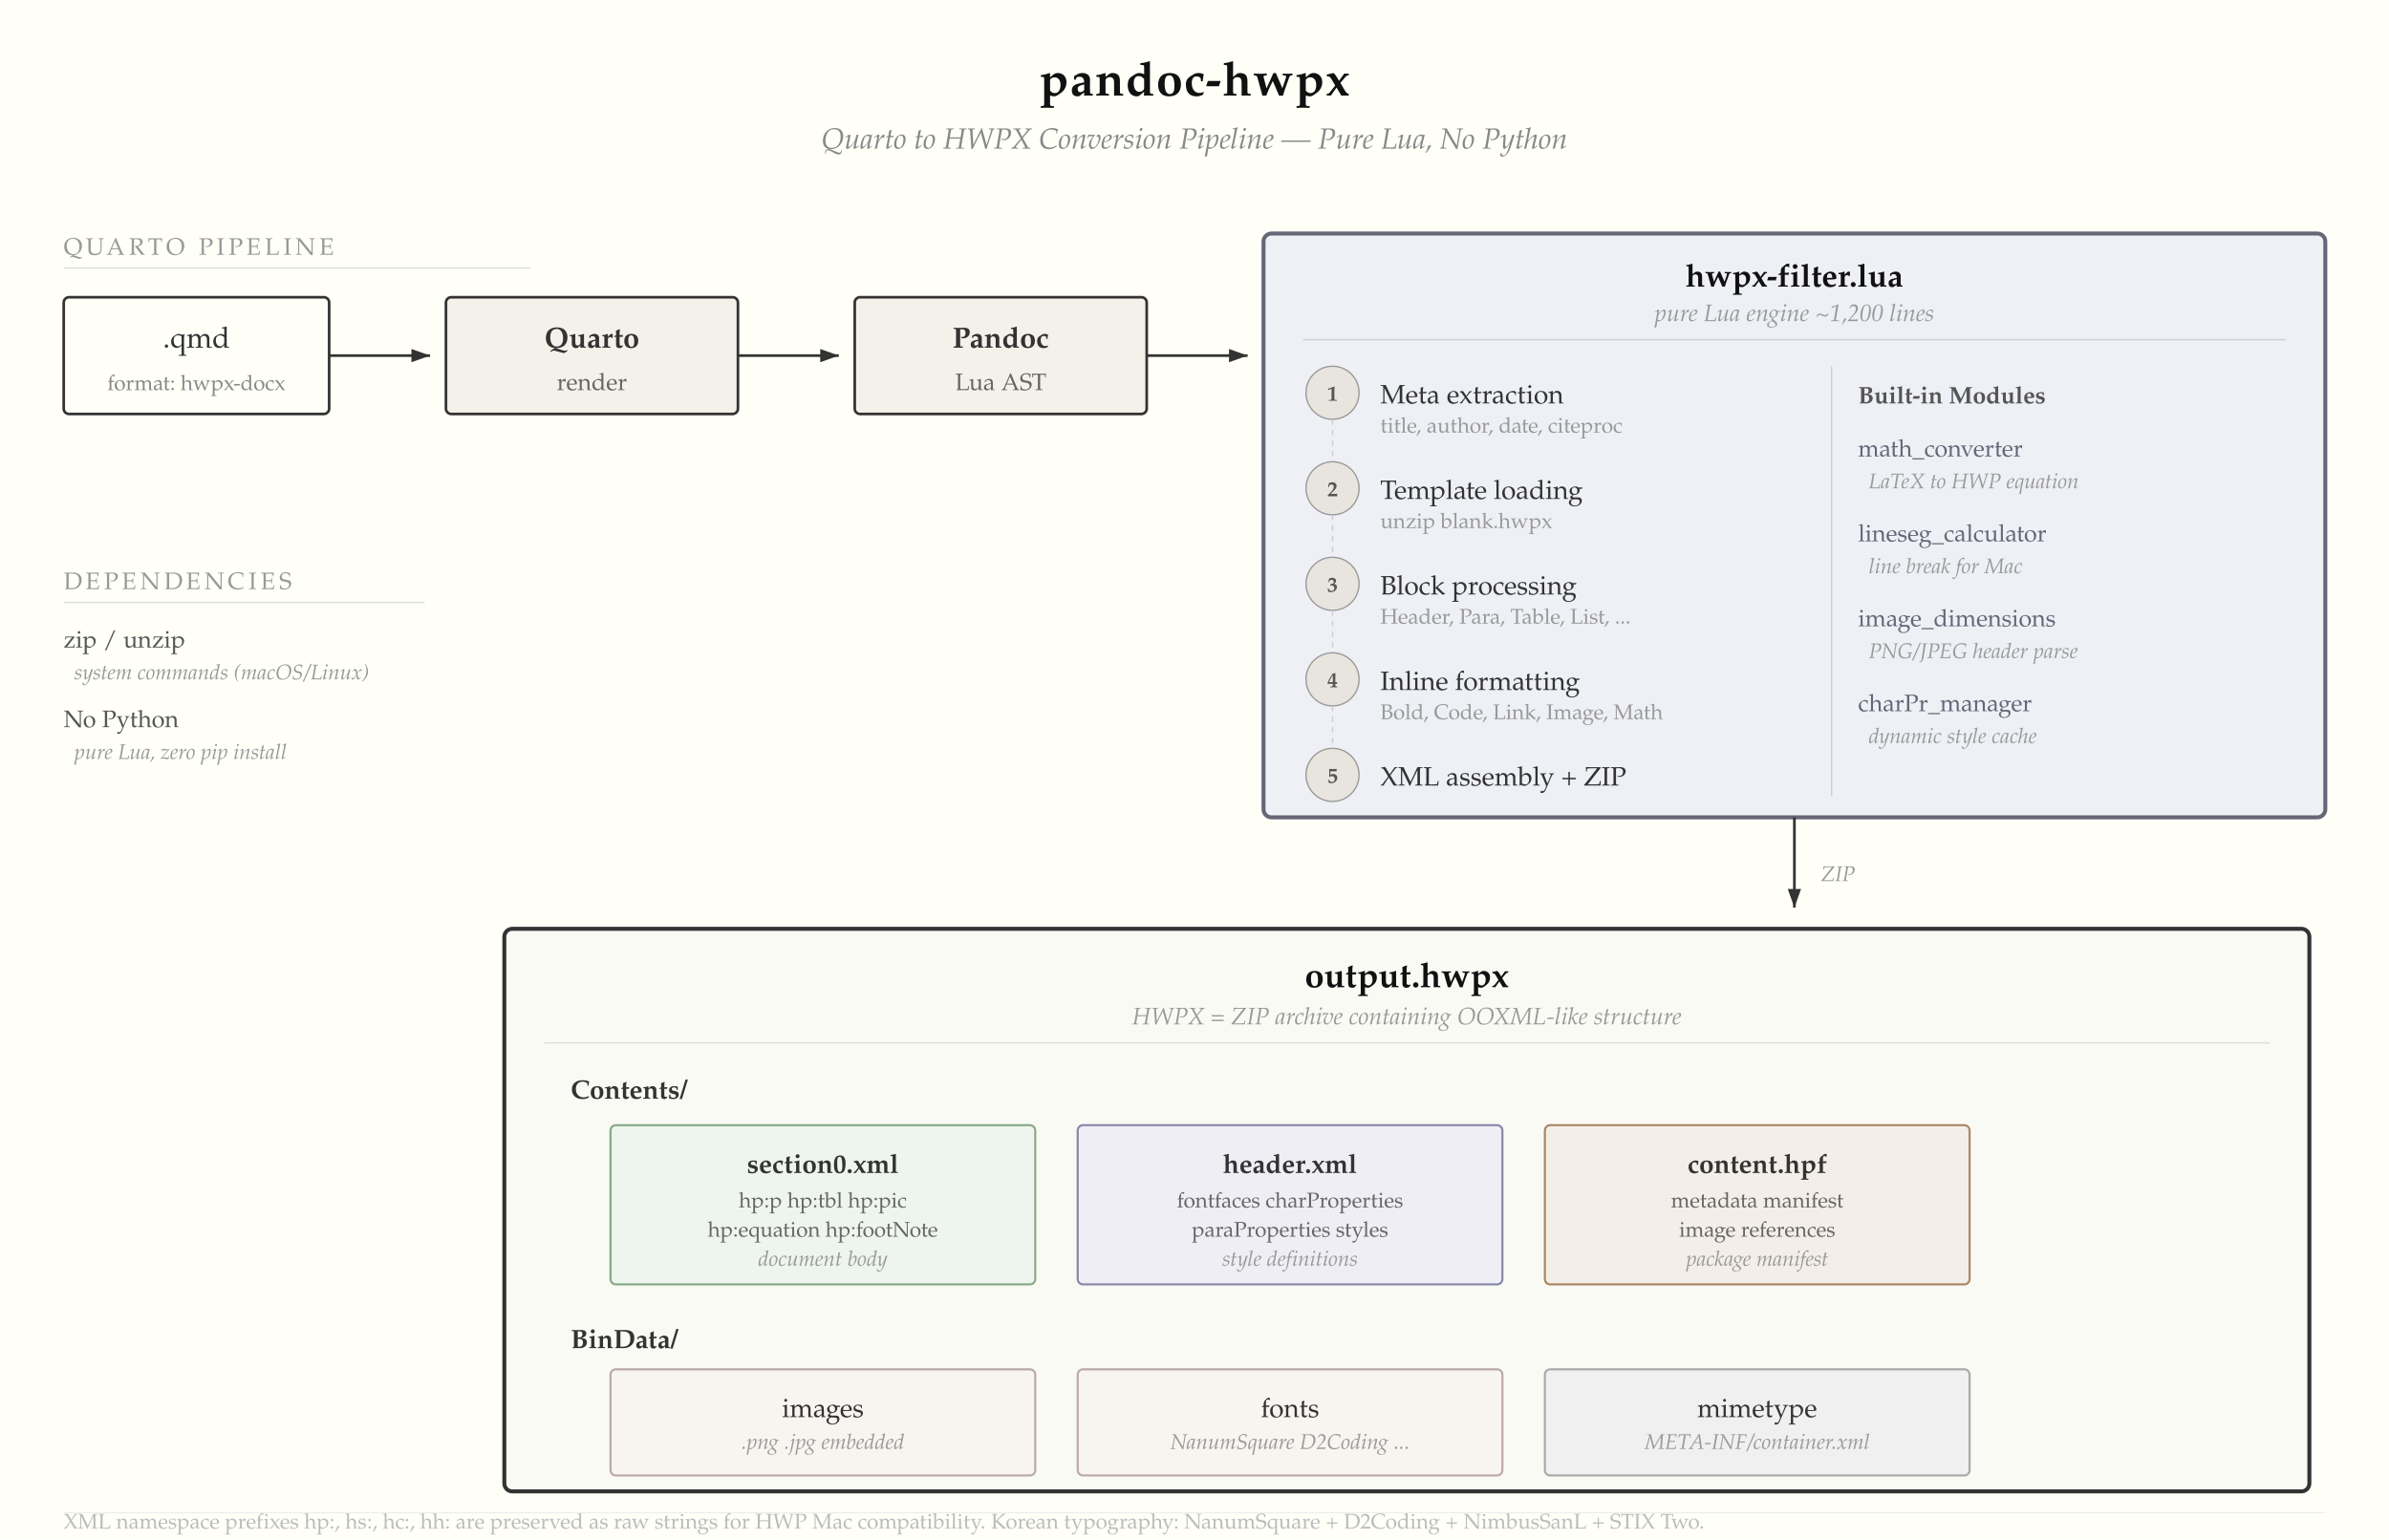
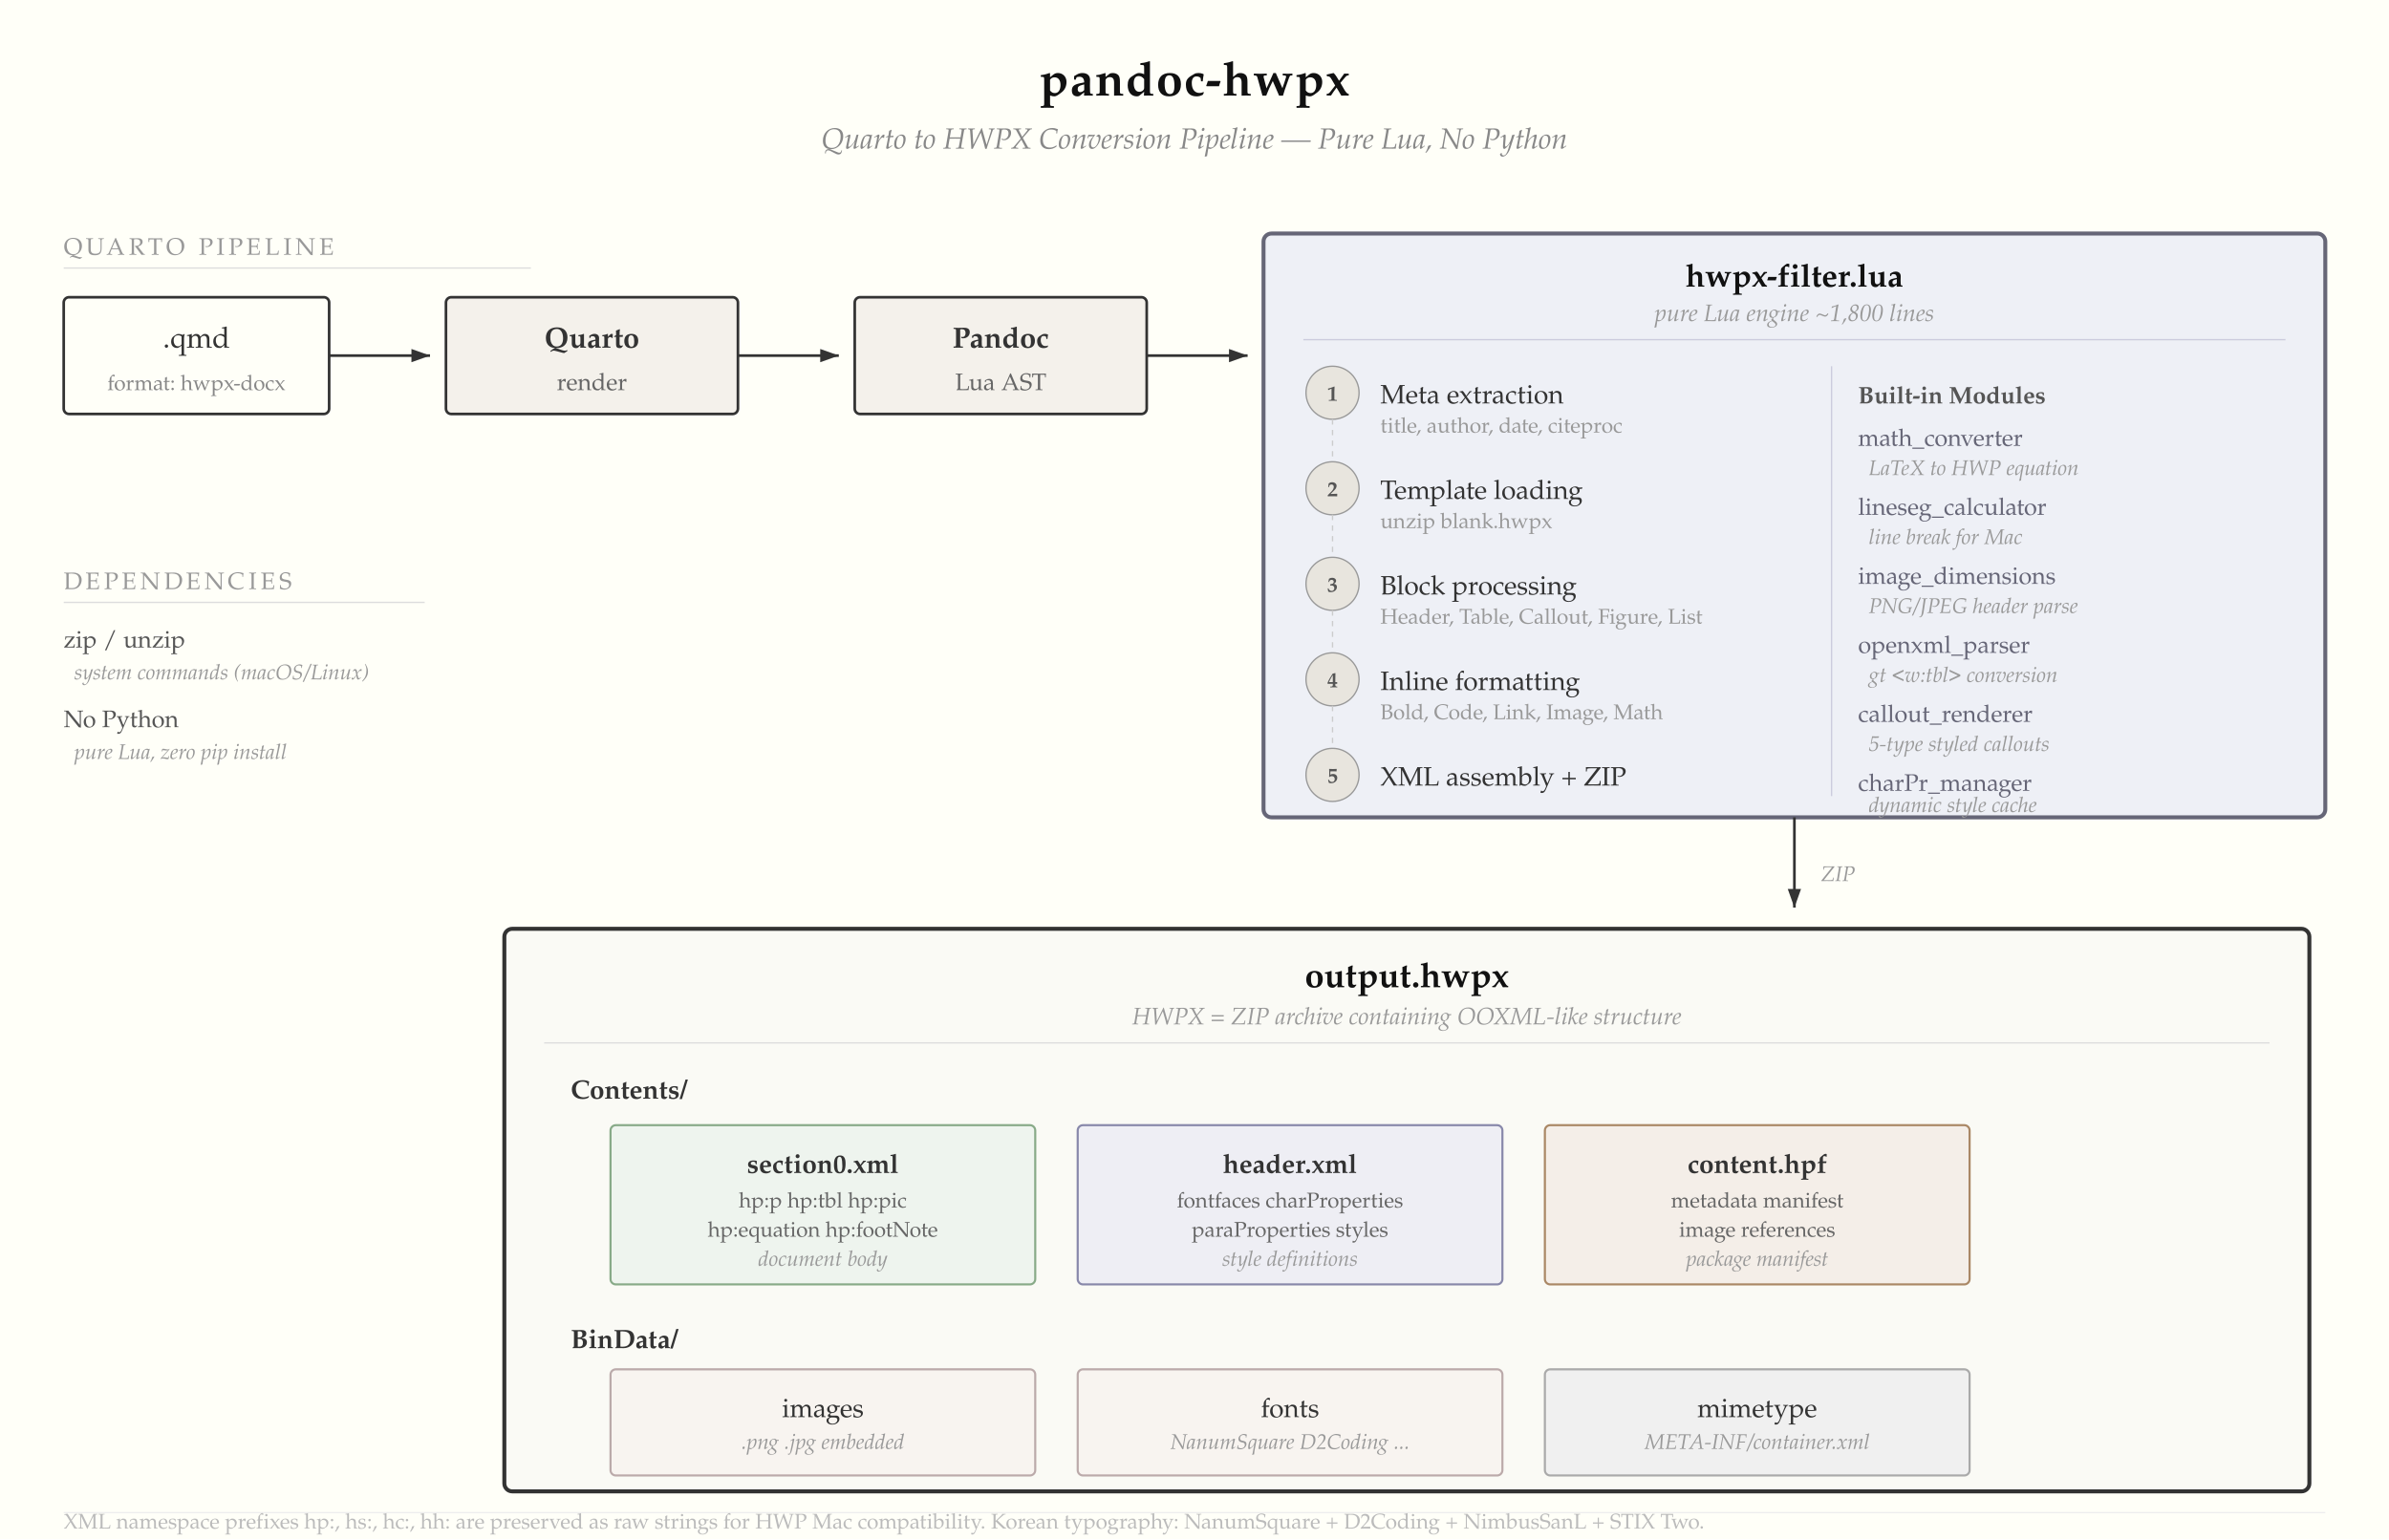
<svg xmlns="http://www.w3.org/2000/svg" viewBox="0 0 900 580" font-family="'Palatino Linotype','Georgia','Noto Serif KR',serif">
  <defs>
    <marker id="arrow" markerWidth="7" markerHeight="5" refX="7" refY="2.5" orient="auto">
      <polygon points="0 0, 7 2.5, 0 5" fill="#333" />
    </marker>
  </defs>
  <rect width="900" height="580" fill="#fffff8" />
  <text x="450" y="36" text-anchor="middle" font-size="18" fill="#111" font-weight="600" letter-spacing="0.5">pandoc-hwpx</text>
  <text x="450" y="56" text-anchor="middle" font-size="11" fill="#888" font-style="italic">Quarto to HWPX Conversion Pipeline — Pure Lua, No Python</text>
  <text x="24" y="96" font-size="9" fill="#999" letter-spacing="1.5" font-variant="small-caps">QUARTO PIPELINE</text>
  <line x1="24" y1="101" x2="200" y2="101" stroke="#ddd" stroke-width="0.5" />
  <rect x="24" y="112" width="100" height="44" rx="2" fill="none" stroke="#333" stroke-width="1" />
  <text x="74" y="131" text-anchor="middle" font-size="11" fill="#333">.qmd</text>
  <text x="74" y="147" text-anchor="middle" font-size="8" fill="#888">format: hwpx-docx</text>
  <line x1="124" y1="134" x2="162" y2="134" stroke="#333" stroke-width="1" marker-end="url(#arrow)" />
  <rect x="168" y="112" width="110" height="44" rx="2" fill="#f4f1eb" stroke="#333" stroke-width="1" />
  <text x="223" y="131" text-anchor="middle" font-size="11" fill="#333" font-weight="600">Quarto</text>
  <text x="223" y="147" text-anchor="middle" font-size="9" fill="#666">render</text>
  <line x1="278" y1="134" x2="316" y2="134" stroke="#333" stroke-width="1" marker-end="url(#arrow)" />
  <rect x="322" y="112" width="110" height="44" rx="2" fill="#f4f1eb" stroke="#333" stroke-width="1" />
  <text x="377" y="131" text-anchor="middle" font-size="11" fill="#333" font-weight="600">Pandoc</text>
  <text x="377" y="147" text-anchor="middle" font-size="9" fill="#666">Lua AST</text>
  <line x1="432" y1="134" x2="470" y2="134" stroke="#333" stroke-width="1" marker-end="url(#arrow)" />
  <rect x="476" y="88" width="400" height="220" rx="3" fill="#eef0f6" stroke="#667" stroke-width="1.5" />
  <text x="676" y="108" text-anchor="middle" font-size="12" fill="#111" font-weight="600">hwpx-filter.lua</text>
-   <text x="676" y="121" text-anchor="middle" font-size="9" fill="#999" font-style="italic">pure Lua engine  ~1,200 lines</text>
+   <text x="676" y="121" text-anchor="middle" font-size="9" fill="#999" font-style="italic">pure Lua engine  ~1,800 lines</text>
  <line x1="491" y1="128" x2="861" y2="128" stroke="#ccd" stroke-width="0.5" />
  <circle cx="502" cy="148" r="10" fill="#e8e5de" stroke="#999" stroke-width="0.5" />
  <text x="502" y="151" text-anchor="middle" font-size="8" fill="#555" font-weight="600">1</text>
  <text x="520" y="152" font-size="10" fill="#333">Meta extraction</text>
  <text x="520" y="163" font-size="8" fill="#999">title, author, date, citeproc</text>
  <circle cx="502" cy="184" r="10" fill="#e8e5de" stroke="#999" stroke-width="0.5" />
  <text x="502" y="187" text-anchor="middle" font-size="8" fill="#555" font-weight="600">2</text>
  <text x="520" y="188" font-size="10" fill="#333">Template loading</text>
  <text x="520" y="199" font-size="8" fill="#999">unzip blank.hwpx</text>
  <circle cx="502" cy="220" r="10" fill="#e8e5de" stroke="#999" stroke-width="0.5" />
  <text x="502" y="223" text-anchor="middle" font-size="8" fill="#555" font-weight="600">3</text>
  <text x="520" y="224" font-size="10" fill="#333">Block processing</text>
-   <text x="520" y="235" font-size="8" fill="#999">Header, Para, Table, List, ...</text>
+   <text x="520" y="235" font-size="8" fill="#999">Header, Table, Callout, Figure, List</text>
  <circle cx="502" cy="256" r="10" fill="#e8e5de" stroke="#999" stroke-width="0.5" />
  <text x="502" y="259" text-anchor="middle" font-size="8" fill="#555" font-weight="600">4</text>
  <text x="520" y="260" font-size="10" fill="#333">Inline formatting</text>
  <text x="520" y="271" font-size="8" fill="#999">Bold, Code, Link, Image, Math</text>
  <circle cx="502" cy="292" r="10" fill="#e8e5de" stroke="#999" stroke-width="0.5" />
  <text x="502" y="295" text-anchor="middle" font-size="8" fill="#555" font-weight="600">5</text>
  <text x="520" y="296" font-size="10" fill="#333">XML assembly + ZIP</text>
  <line x1="502" y1="158" x2="502" y2="174" stroke="#ccc" stroke-width="0.5" stroke-dasharray="2,2" />
  <line x1="502" y1="194" x2="502" y2="210" stroke="#ccc" stroke-width="0.5" stroke-dasharray="2,2" />
  <line x1="502" y1="230" x2="502" y2="246" stroke="#ccc" stroke-width="0.5" stroke-dasharray="2,2" />
  <line x1="502" y1="266" x2="502" y2="282" stroke="#ccc" stroke-width="0.5" stroke-dasharray="2,2" />
  <line x1="690" y1="138" x2="690" y2="300" stroke="#ccd" stroke-width="0.5" />
  <text x="700" y="152" font-size="9" fill="#555" font-weight="600">Built-in Modules</text>
-   <text x="700" y="172" font-size="9" fill="#667">math_converter</text>
-   <text x="704" y="184" font-size="8" fill="#999" font-style="italic">LaTeX to HWP equation</text>
-   <text x="700" y="204" font-size="9" fill="#667">lineseg_calculator</text>
-   <text x="704" y="216" font-size="8" fill="#999" font-style="italic">line break for Mac</text>
-   <text x="700" y="236" font-size="9" fill="#667">image_dimensions</text>
-   <text x="704" y="248" font-size="8" fill="#999" font-style="italic">PNG/JPEG header parse</text>
-   <text x="700" y="268" font-size="9" fill="#667">charPr_manager</text>
-   <text x="704" y="280" font-size="8" fill="#999" font-style="italic">dynamic style cache</text>
+   <text x="700" y="168" font-size="9" fill="#667">math_converter</text>
+   <text x="704" y="179" font-size="8" fill="#999" font-style="italic">LaTeX to HWP equation</text>
+   <text x="700" y="194" font-size="9" fill="#667">lineseg_calculator</text>
+   <text x="704" y="205" font-size="8" fill="#999" font-style="italic">line break for Mac</text>
+   <text x="700" y="220" font-size="9" fill="#667">image_dimensions</text>
+   <text x="704" y="231" font-size="8" fill="#999" font-style="italic">PNG/JPEG header parse</text>
+   <text x="700" y="246" font-size="9" fill="#667">openxml_parser</text>
+   <text x="704" y="257" font-size="8" fill="#999" font-style="italic">gt &lt;w:tbl&gt; conversion</text>
+   <text x="700" y="272" font-size="9" fill="#667">callout_renderer</text>
+   <text x="704" y="283" font-size="8" fill="#999" font-style="italic">5-type styled callouts</text>
+   <text x="700" y="298" font-size="9" fill="#667">charPr_manager</text>
+   <text x="704" y="306" font-size="8" fill="#999" font-style="italic">dynamic style cache</text>
  <line x1="676" y1="308" x2="676" y2="342" stroke="#333" stroke-width="1" marker-end="url(#arrow)" />
  <text x="686" y="332" font-size="8" fill="#999" font-style="italic">ZIP</text>
  <text x="24" y="222" font-size="9" fill="#999" letter-spacing="1.5" font-variant="small-caps">DEPENDENCIES</text>
  <line x1="24" y1="227" x2="160" y2="227" stroke="#ddd" stroke-width="0.5" />
  <text x="24" y="244" font-size="9" fill="#555">zip / unzip</text>
  <text x="28" y="256" font-size="8" fill="#999" font-style="italic">system commands (macOS/Linux)</text>
  <text x="24" y="274" font-size="9" fill="#555">No Python</text>
  <text x="28" y="286" font-size="8" fill="#999" font-style="italic">pure Lua, zero pip install</text>
  <rect x="190" y="350" width="680" height="212" rx="3" fill="#fafaf5" stroke="#333" stroke-width="1.5" />
  <text x="530" y="372" text-anchor="middle" font-size="13" fill="#111" font-weight="600">output.hwpx</text>
  <text x="530" y="386" text-anchor="middle" font-size="9" fill="#999" font-style="italic">HWPX = ZIP archive containing OOXML-like structure</text>
  <line x1="205" y1="393" x2="855" y2="393" stroke="#ddd" stroke-width="0.5" />
  <text x="215" y="414" font-size="10" fill="#333" font-weight="600">Contents/</text>
  <rect x="230" y="424" width="160" height="60" rx="2" fill="#eef4ee" stroke="#8a8" stroke-width="0.8" />
  <text x="310" y="442" text-anchor="middle" font-size="10" fill="#333" font-weight="600">section0.xml</text>
  <text x="310" y="455" text-anchor="middle" font-size="8" fill="#666">hp:p  hp:tbl  hp:pic</text>
  <text x="310" y="466" text-anchor="middle" font-size="8" fill="#666">hp:equation  hp:footNote</text>
  <text x="310" y="477" text-anchor="middle" font-size="8" fill="#999" font-style="italic">document body</text>
  <rect x="406" y="424" width="160" height="60" rx="2" fill="#eeeef4" stroke="#88a" stroke-width="0.8" />
  <text x="486" y="442" text-anchor="middle" font-size="10" fill="#333" font-weight="600">header.xml</text>
  <text x="486" y="455" text-anchor="middle" font-size="8" fill="#666">fontfaces  charProperties</text>
  <text x="486" y="466" text-anchor="middle" font-size="8" fill="#666">paraProperties  styles</text>
  <text x="486" y="477" text-anchor="middle" font-size="8" fill="#999" font-style="italic">style definitions</text>
  <rect x="582" y="424" width="160" height="60" rx="2" fill="#f4eee8" stroke="#a86" stroke-width="0.8" />
  <text x="662" y="442" text-anchor="middle" font-size="10" fill="#333" font-weight="600">content.hpf</text>
  <text x="662" y="455" text-anchor="middle" font-size="8" fill="#666">metadata  manifest</text>
  <text x="662" y="466" text-anchor="middle" font-size="8" fill="#666">image references</text>
  <text x="662" y="477" text-anchor="middle" font-size="8" fill="#999" font-style="italic">package manifest</text>
  <text x="215" y="508" font-size="10" fill="#333" font-weight="600">BinData/</text>
  <rect x="230" y="516" width="160" height="40" rx="2" fill="#f8f4f0" stroke="#baa" stroke-width="0.8" />
  <text x="310" y="534" text-anchor="middle" font-size="10" fill="#333">images</text>
  <text x="310" y="546" text-anchor="middle" font-size="8" fill="#999" font-style="italic">.png  .jpg  embedded</text>
  <rect x="406" y="516" width="160" height="40" rx="2" fill="#f8f4f0" stroke="#baa" stroke-width="0.8" />
  <text x="486" y="534" text-anchor="middle" font-size="10" fill="#333">fonts</text>
  <text x="486" y="546" text-anchor="middle" font-size="8" fill="#999" font-style="italic">NanumSquare  D2Coding  ...</text>
  <rect x="582" y="516" width="160" height="40" rx="2" fill="#f0f0f0" stroke="#aaa" stroke-width="0.8" />
  <text x="662" y="534" text-anchor="middle" font-size="10" fill="#333">mimetype</text>
  <text x="662" y="546" text-anchor="middle" font-size="8" fill="#999" font-style="italic">META-INF/container.xml</text>
  <line x1="24" y1="570" x2="876" y2="570" stroke="#eee" stroke-width="0.5" />
  <text x="24" y="576" font-size="8" fill="#bbb">XML namespace prefixes hp:, hs:, hc:, hh: are preserved as raw strings for HWP Mac compatibility.  Korean typography: NanumSquare + D2Coding + NimbusSanL + STIX Two.</text>
</svg>
